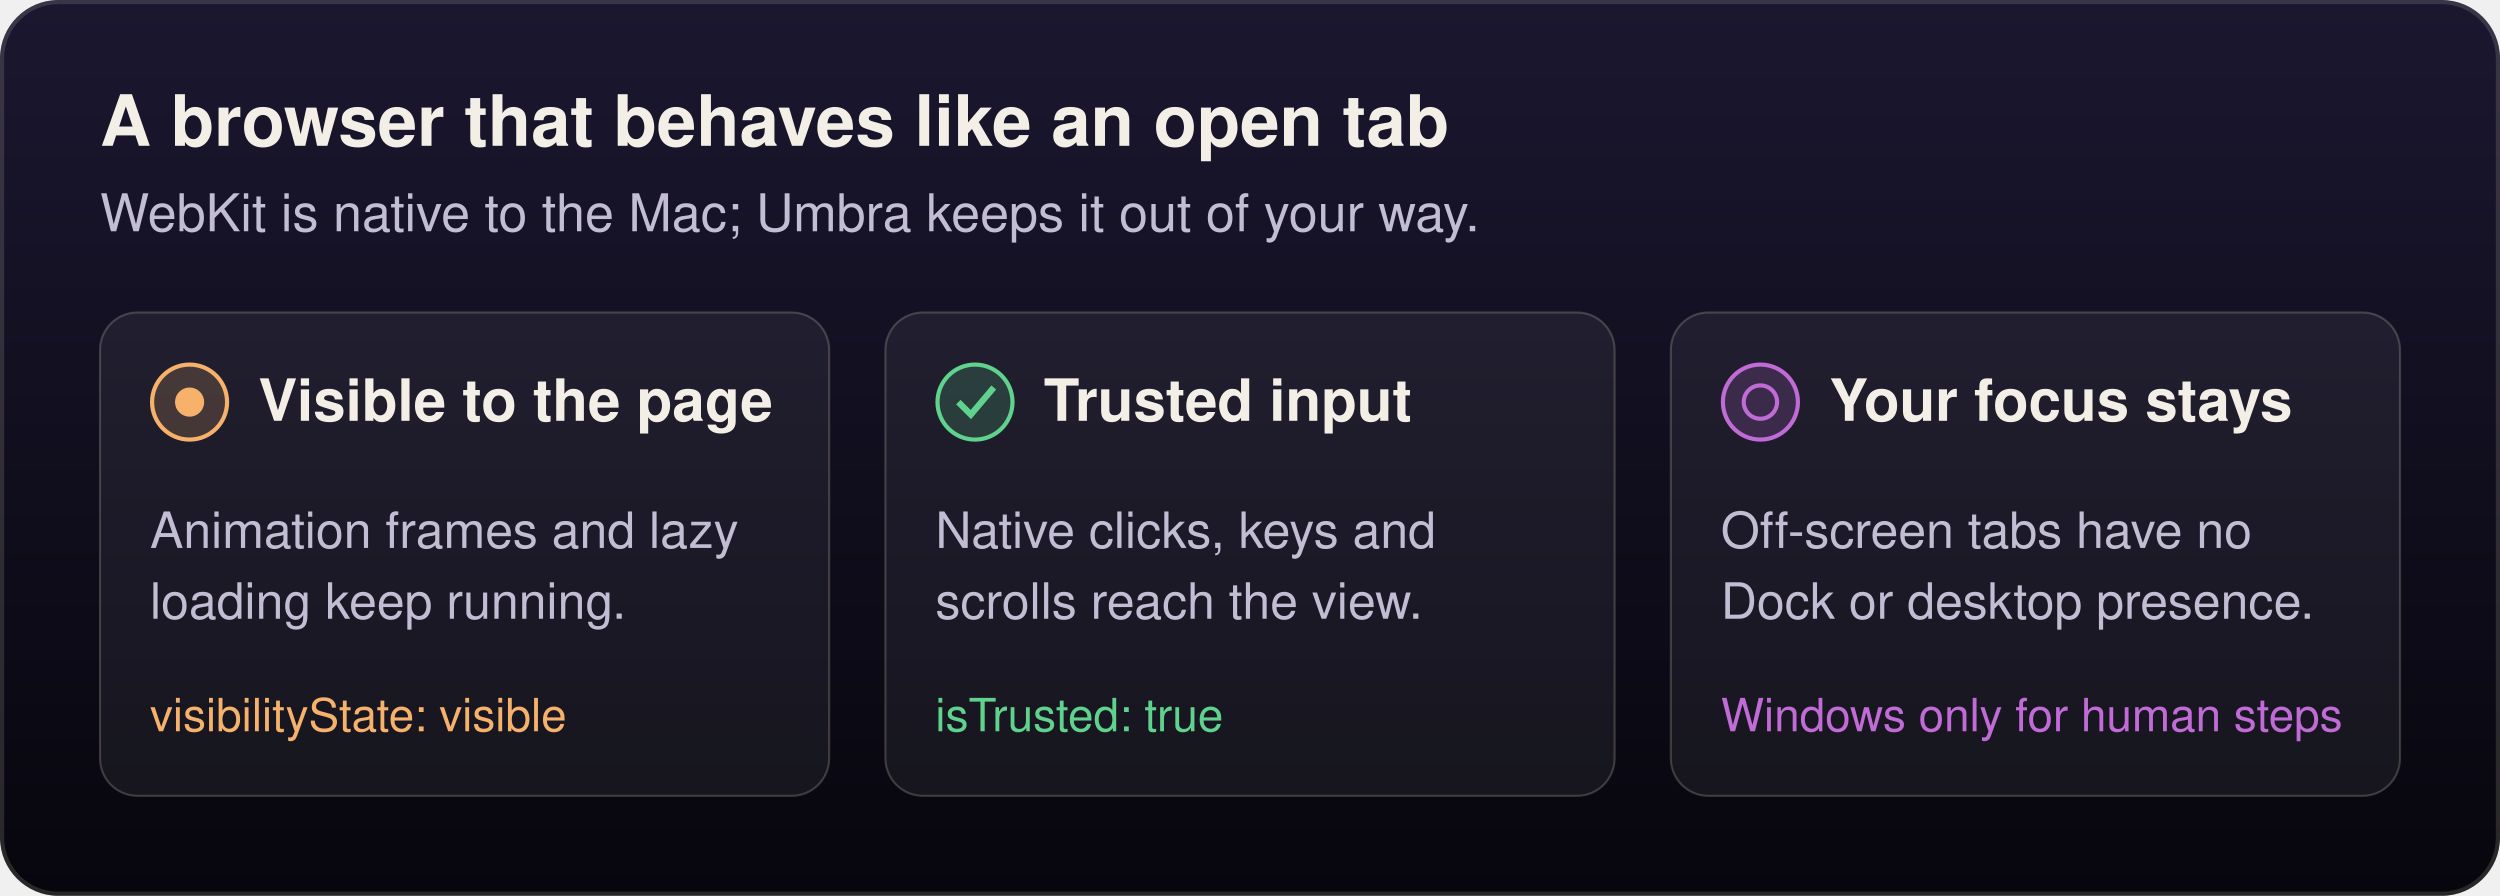
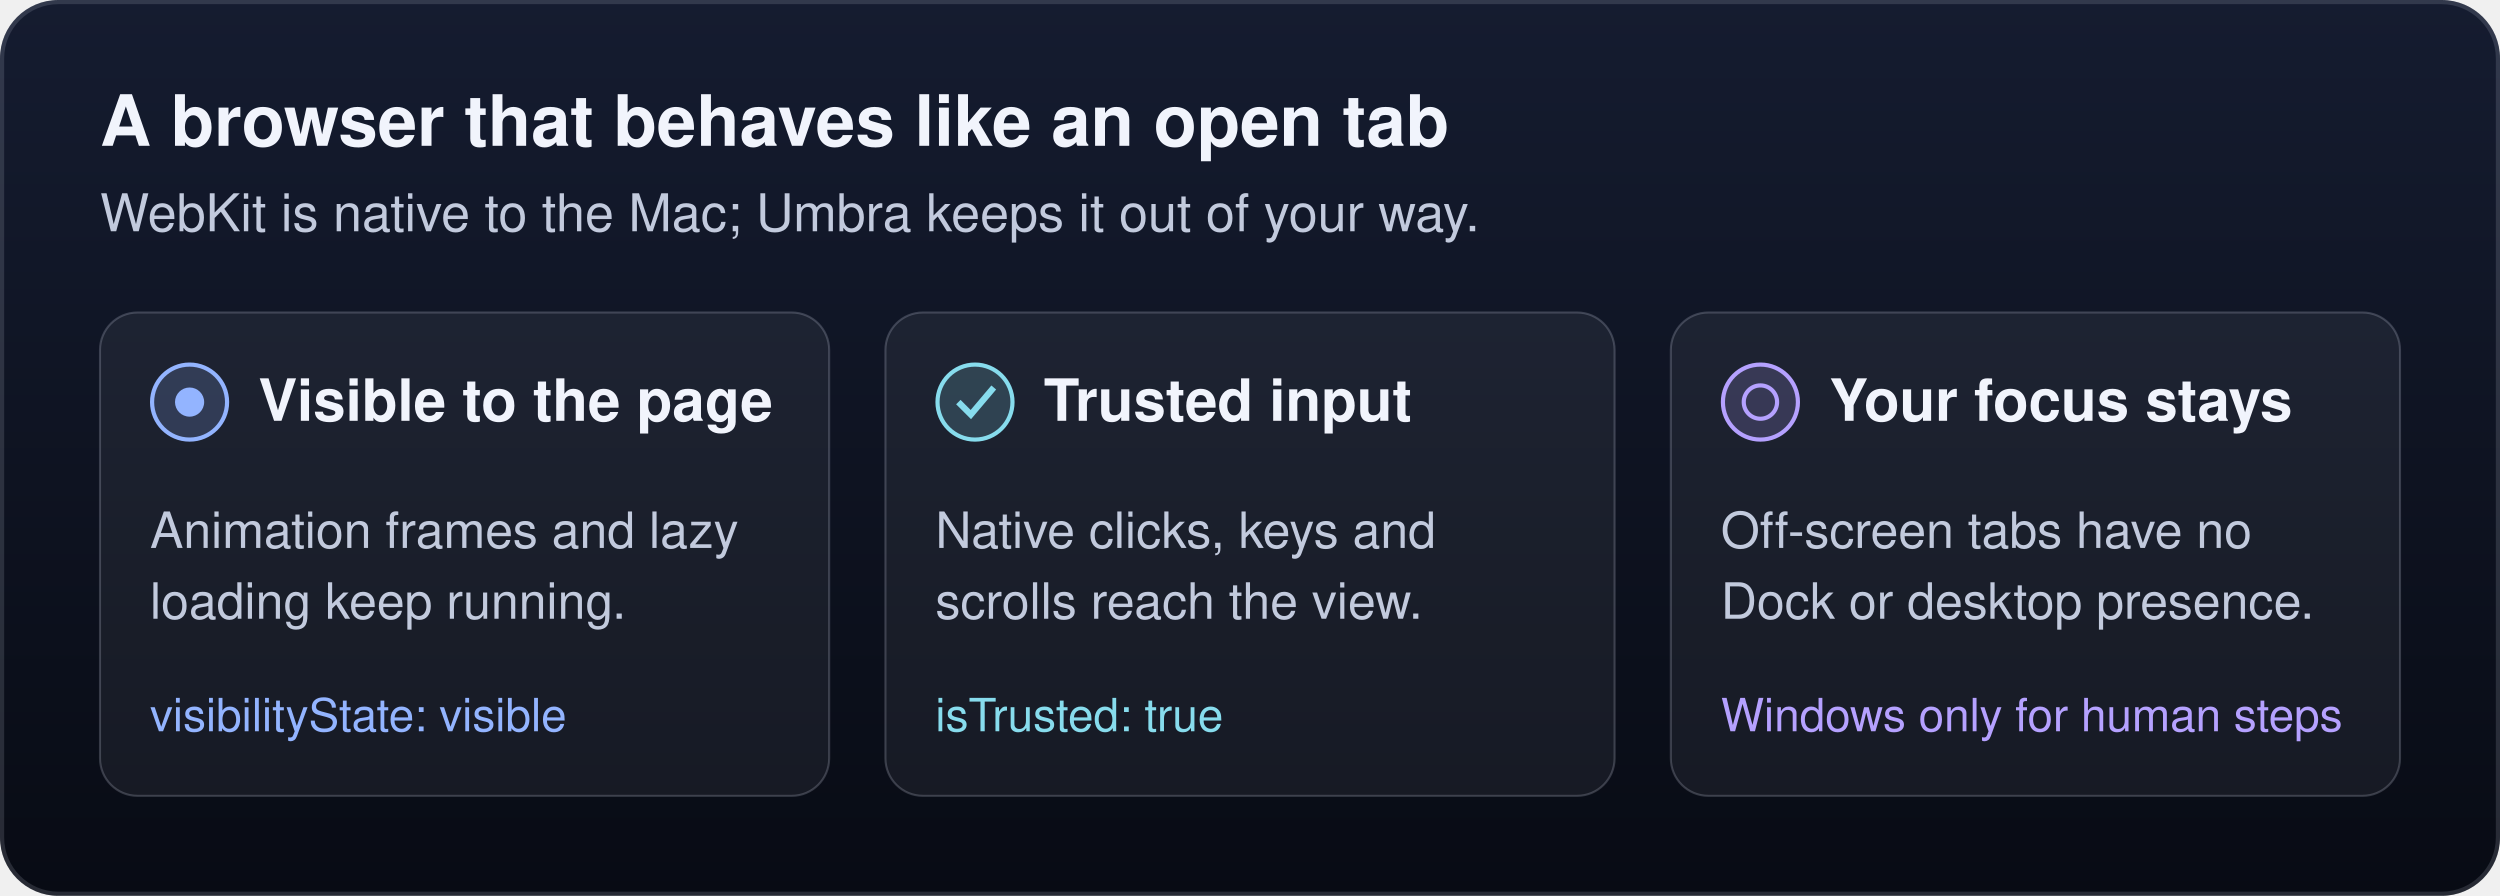
<svg xmlns="http://www.w3.org/2000/svg" viewBox="0 0 1200 430" role="img" aria-labelledby="title desc">
  <defs>
    <linearGradient id="sky" x2="0" y2="1">
-       <stop stop-color="#1b1730" />
-       <stop offset="1" stop-color="#07060d" />
+       <stop stop-color="#151c30" />
+       <stop offset="1" stop-color="#080b14" />
    </linearGradient>
  </defs>
  <rect width="1200" height="430" rx="28" fill="url(#sky)" />
-   <rect x="1" y="1" width="1198" height="428" rx="27" fill="none" stroke="#fff1d2" stroke-opacity=".14" stroke-width="2" />
-   <text x="48" y="70" fill="#f4efe6" font-family="-apple-system, BlinkMacSystemFont, 'SF Pro Display', 'Segoe UI', Helvetica, Arial, sans-serif" font-size="34" font-weight="600">A browser that behaves like an open tab</text>
-   <text x="48" y="111" fill="#c3bdd3" font-family="-apple-system, BlinkMacSystemFont, 'SF Pro Display', 'Segoe UI', Helvetica, Arial, sans-serif" font-size="25">WebKit is native to the Mac; Umbra keeps it out of your way.</text>
+   <rect x="1" y="1" width="1198" height="428" rx="27" fill="none" stroke="#e8edff" stroke-opacity=".14" stroke-width="2" />
+   <text x="48" y="70" fill="#f1f4fc" font-family="-apple-system, BlinkMacSystemFont, 'SF Pro Display', 'Segoe UI', Helvetica, Arial, sans-serif" font-size="34" font-weight="600">A browser that behaves like an open tab</text>
+   <text x="48" y="111" fill="#c2cadd" font-family="-apple-system, BlinkMacSystemFont, 'SF Pro Display', 'Segoe UI', Helvetica, Arial, sans-serif" font-size="25">WebKit is native to the Mac; Umbra keeps it out of your way.</text>
  <g font-family="-apple-system, BlinkMacSystemFont, 'SF Pro Display', 'Segoe UI', Helvetica, Arial, sans-serif">
    <g transform="translate(48 150)">
-       <rect width="350" height="232" rx="18" fill="#ffffff" fill-opacity=".055" stroke="#fff1d2" stroke-opacity=".20" />
-       <circle cx="43" cy="43" r="18" fill="#f6b26b" fill-opacity=".18" stroke="#f6b26b" stroke-width="2" />
-       <circle cx="43" cy="43" r="7" fill="#f6b26b" />
-       <text x="76" y="52" fill="#f4efe6" font-size="28" font-weight="600">Visible to the page</text>
-       <text x="24" y="113" fill="#c3bdd3" font-size="24">Animation frames and lazy</text>
-       <text x="24" y="147" fill="#c3bdd3" font-size="24">loading keep running.</text>
-       <text x="24" y="201" fill="#f6b26b" font-size="22">visibilityState: visible</text>
+       <rect width="350" height="232" rx="18" fill="#ffffff" fill-opacity=".055" stroke="#e8edff" stroke-opacity=".20" />
+       <circle cx="43" cy="43" r="18" fill="#93b4ff" fill-opacity=".18" stroke="#93b4ff" stroke-width="2" />
+       <circle cx="43" cy="43" r="7" fill="#93b4ff" />
+       <text x="76" y="52" fill="#f1f4fc" font-size="28" font-weight="600">Visible to the page</text>
+       <text x="24" y="113" fill="#c2cadd" font-size="24">Animation frames and lazy</text>
+       <text x="24" y="147" fill="#c2cadd" font-size="24">loading keep running.</text>
+       <text x="24" y="201" fill="#93b4ff" font-size="22">visibilityState: visible</text>
    </g>
    <g transform="translate(425 150)">
-       <rect width="350" height="232" rx="18" fill="#ffffff" fill-opacity=".055" stroke="#fff1d2" stroke-opacity=".20" />
-       <circle cx="43" cy="43" r="18" fill="#5fd38d" fill-opacity=".18" stroke="#5fd38d" stroke-width="2" />
-       <path d="m35 43 6 6 11-13" fill="none" stroke="#5fd38d" stroke-width="3" />
-       <text x="76" y="52" fill="#f4efe6" font-size="28" font-weight="600">Trusted input</text>
-       <text x="24" y="113" fill="#c3bdd3" font-size="24">Native clicks, keys and</text>
-       <text x="24" y="147" fill="#c3bdd3" font-size="24">scrolls reach the view.</text>
-       <text x="24" y="201" fill="#5fd38d" font-size="22">isTrusted: true</text>
+       <rect width="350" height="232" rx="18" fill="#ffffff" fill-opacity=".055" stroke="#e8edff" stroke-opacity=".20" />
+       <circle cx="43" cy="43" r="18" fill="#87dced" fill-opacity=".18" stroke="#87dced" stroke-width="2" />
+       <path d="m35 43 6 6 11-13" fill="none" stroke="#87dced" stroke-width="3" />
+       <text x="76" y="52" fill="#f1f4fc" font-size="28" font-weight="600">Trusted input</text>
+       <text x="24" y="113" fill="#c2cadd" font-size="24">Native clicks, keys and</text>
+       <text x="24" y="147" fill="#c2cadd" font-size="24">scrolls reach the view.</text>
+       <text x="24" y="201" fill="#87dced" font-size="22">isTrusted: true</text>
    </g>
    <g transform="translate(802 150)">
-       <rect width="350" height="232" rx="18" fill="#ffffff" fill-opacity=".055" stroke="#fff1d2" stroke-opacity=".20" />
-       <circle cx="43" cy="43" r="18" fill="#c06bd6" fill-opacity=".18" stroke="#c06bd6" stroke-width="2" />
-       <circle cx="43" cy="43" r="8" fill="none" stroke="#c06bd6" stroke-width="2" />
-       <text x="76" y="52" fill="#f4efe6" font-size="28" font-weight="600">Your focus stays</text>
-       <text x="24" y="113" fill="#c3bdd3" font-size="24">Off-screen tabs have no</text>
-       <text x="24" y="147" fill="#c3bdd3" font-size="24">Dock or desktop presence.</text>
-       <text x="24" y="201" fill="#c06bd6" font-size="22">Windows only for human steps</text>
+       <rect width="350" height="232" rx="18" fill="#ffffff" fill-opacity=".055" stroke="#e8edff" stroke-opacity=".20" />
+       <circle cx="43" cy="43" r="18" fill="#b5a1ff" fill-opacity=".18" stroke="#b5a1ff" stroke-width="2" />
+       <circle cx="43" cy="43" r="8" fill="none" stroke="#b5a1ff" stroke-width="2" />
+       <text x="76" y="52" fill="#f1f4fc" font-size="28" font-weight="600">Your focus stays</text>
+       <text x="24" y="113" fill="#c2cadd" font-size="24">Off-screen tabs have no</text>
+       <text x="24" y="147" fill="#c2cadd" font-size="24">Dock or desktop presence.</text>
+       <text x="24" y="201" fill="#b5a1ff" font-size="22">Windows only for human steps</text>
    </g>
  </g>
</svg>
